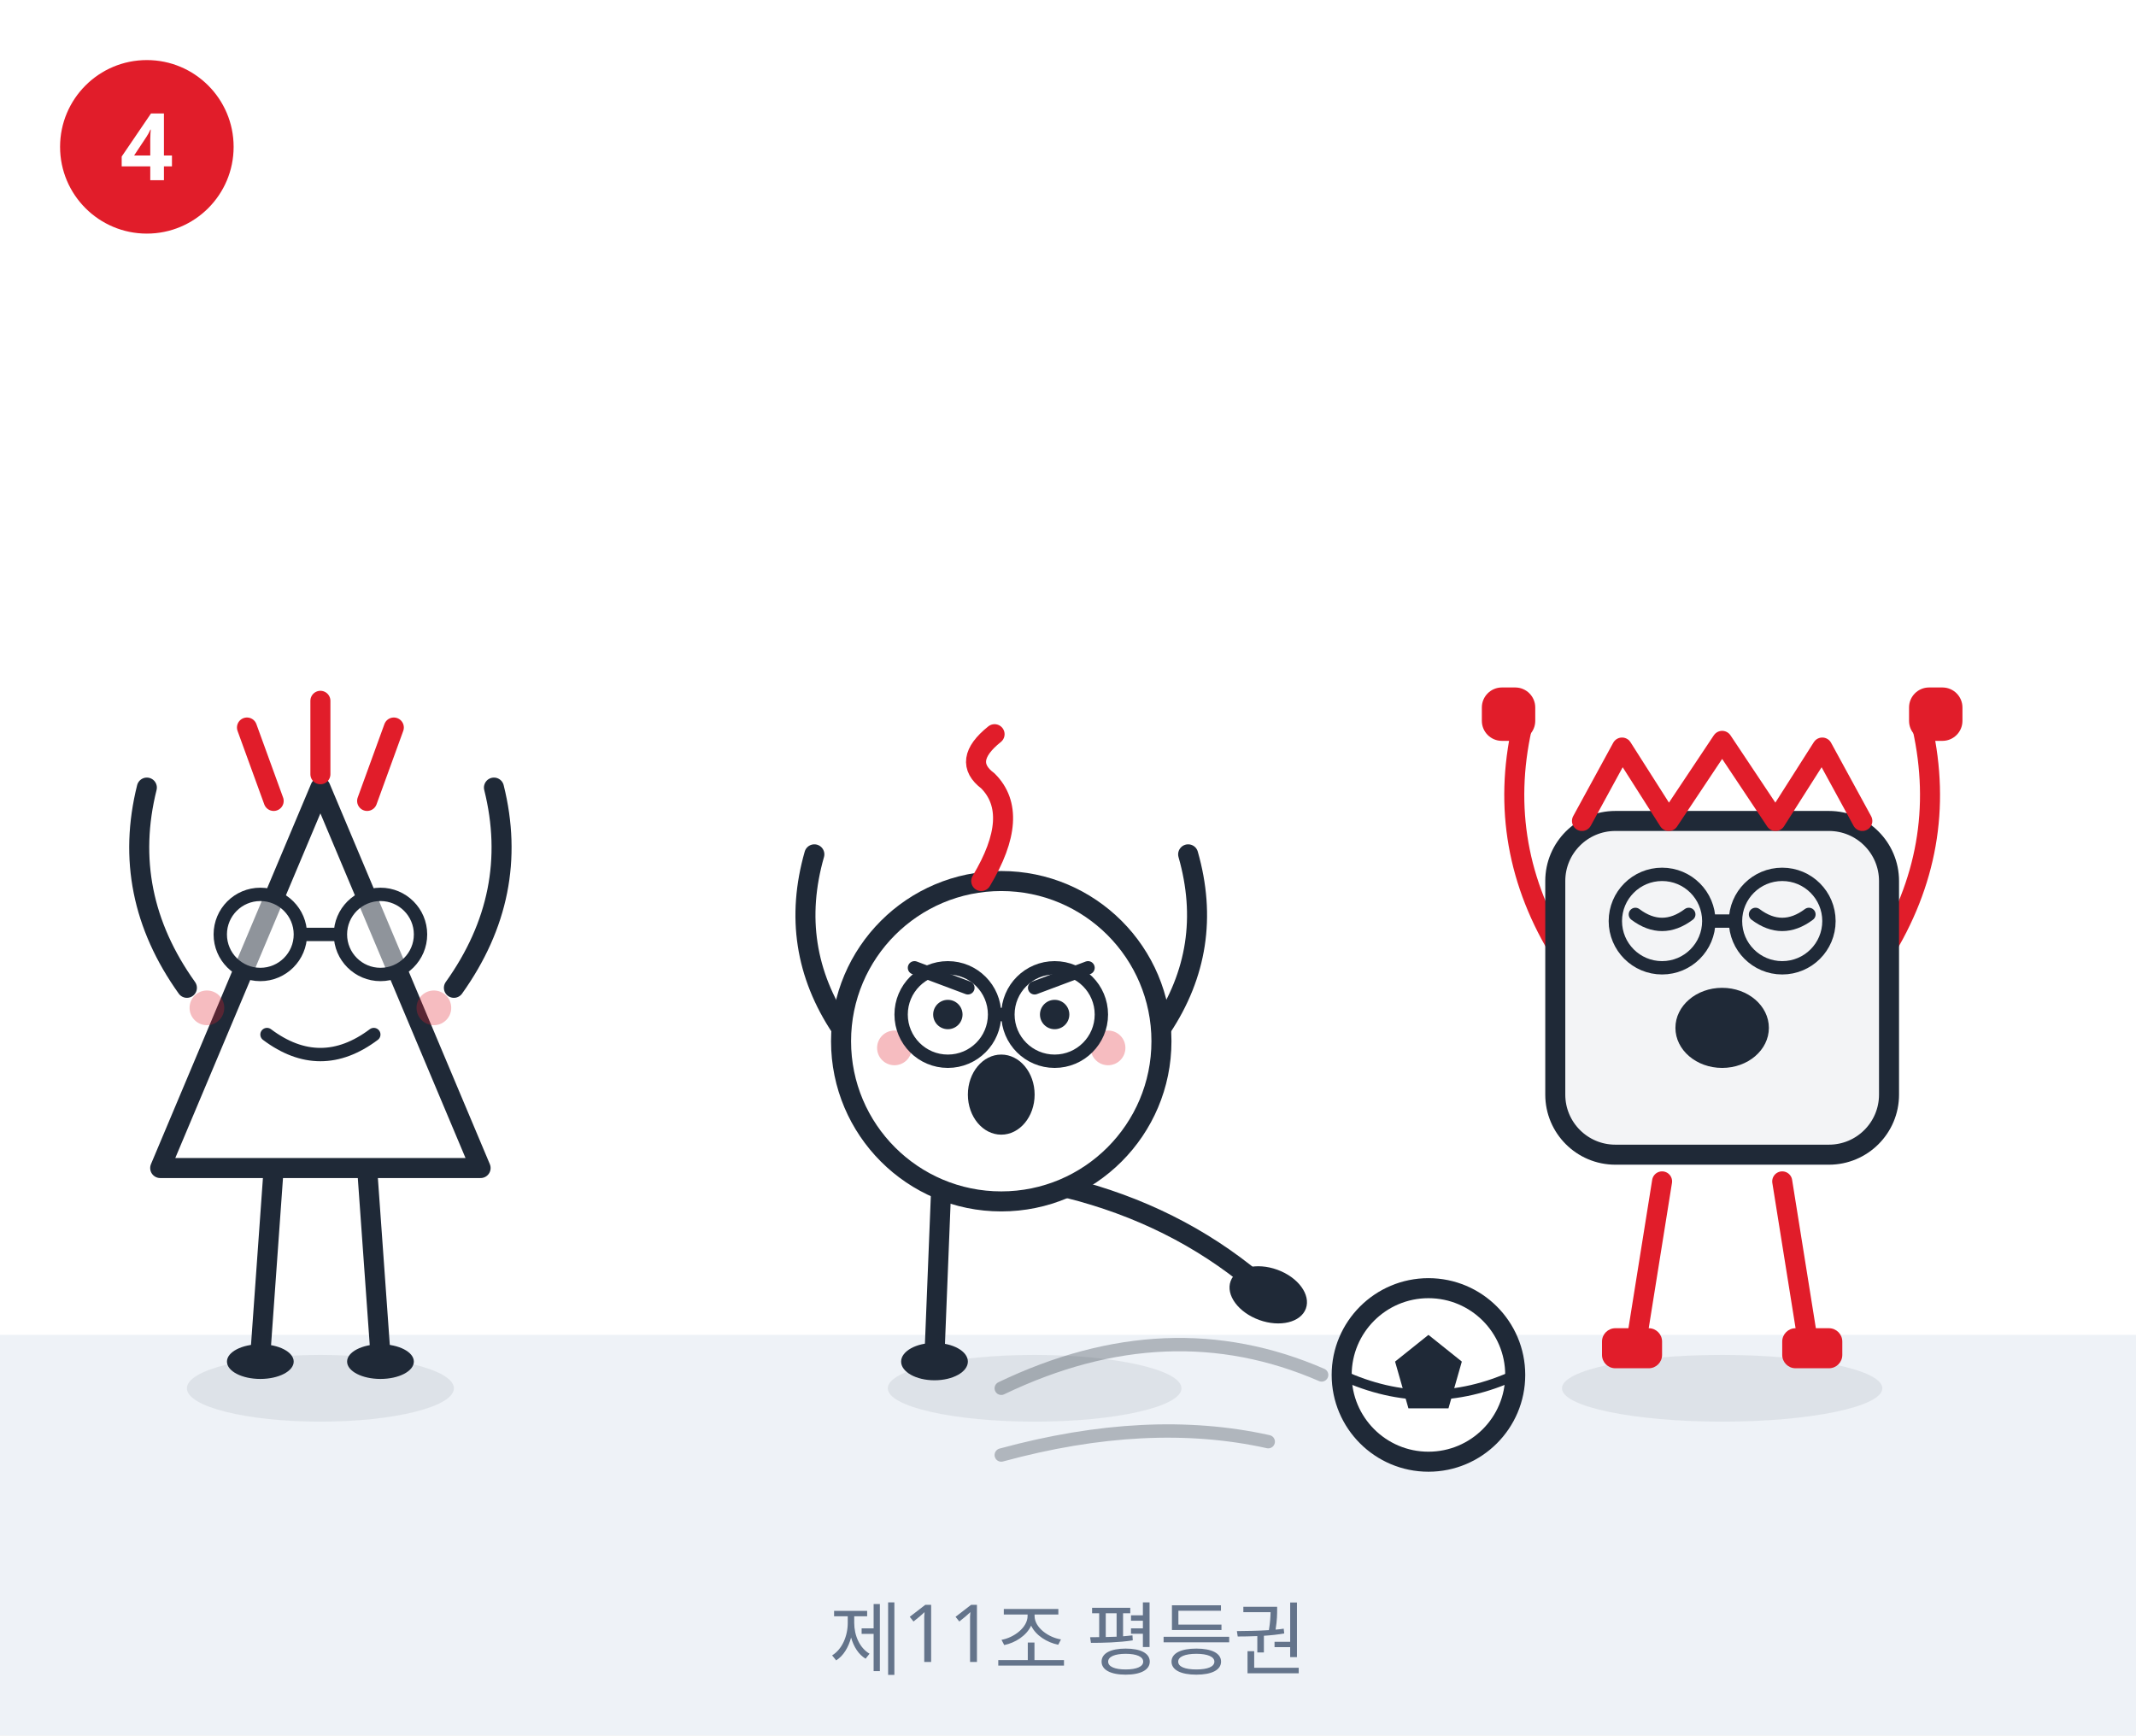
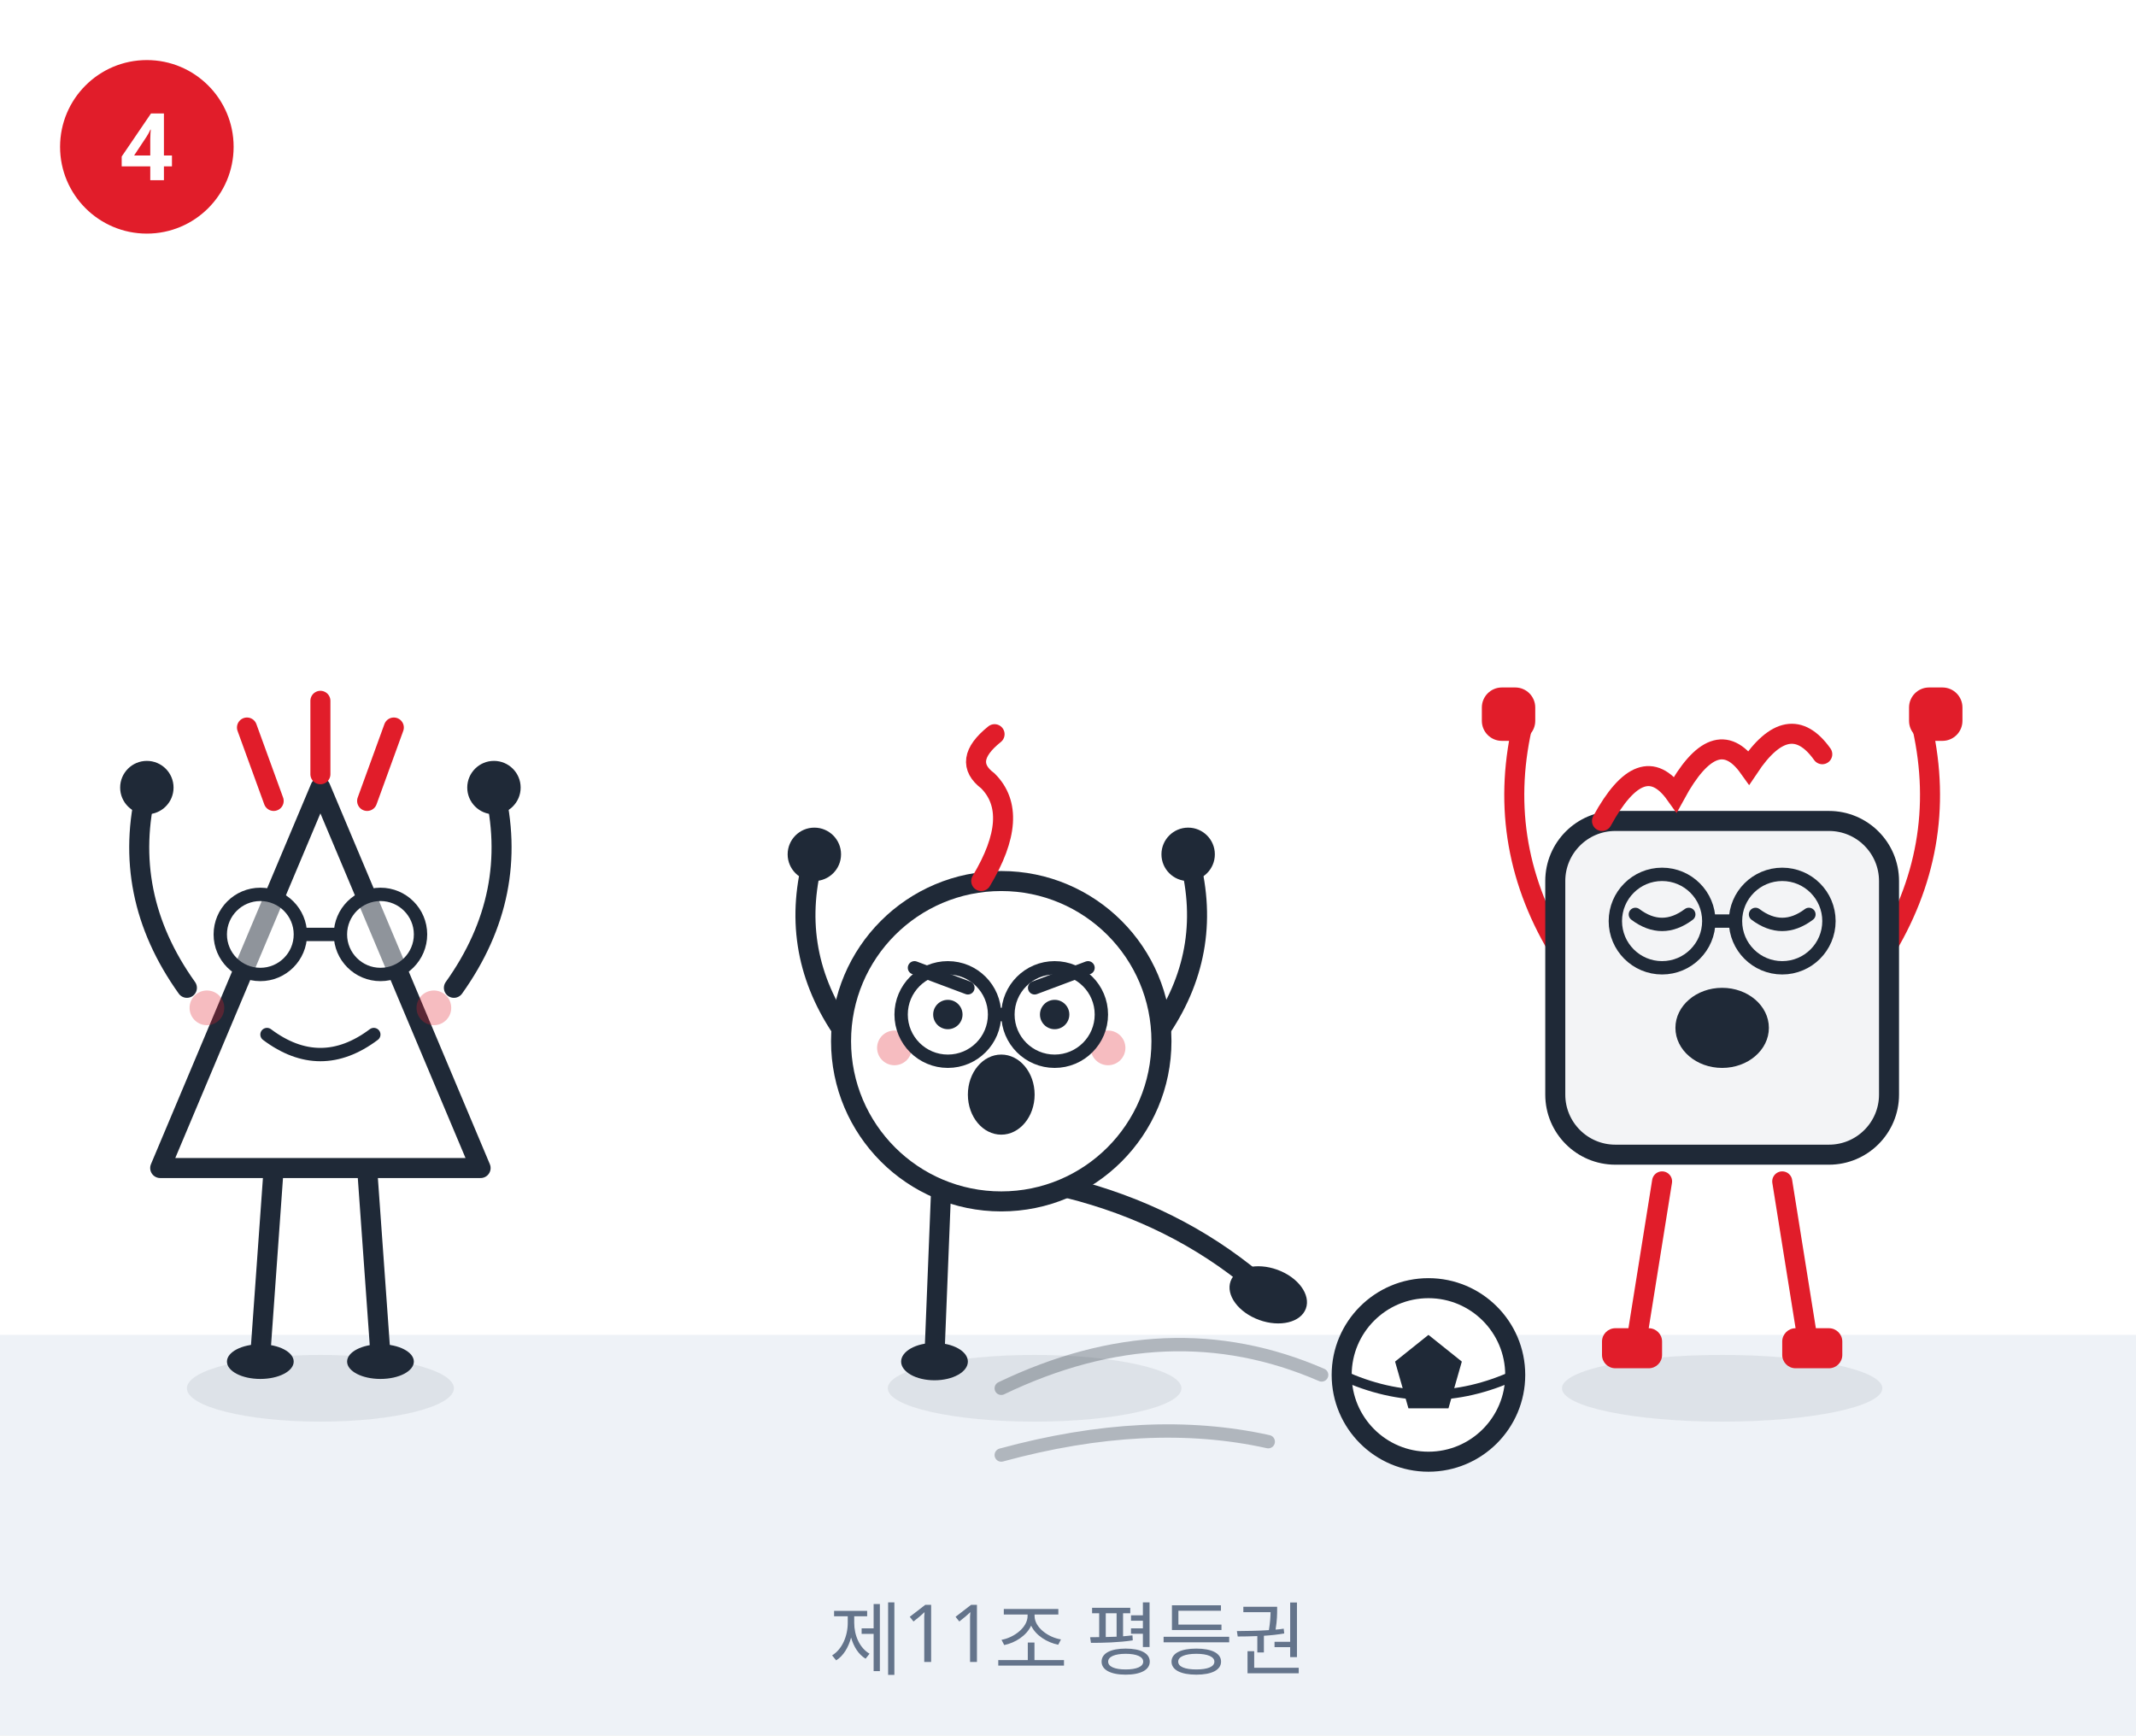
<svg xmlns="http://www.w3.org/2000/svg" viewBox="0 0 320 260" role="img" aria-label="세모, 동그라미, 네모가 함께 즐겁게 공을 차는 장면">
  <rect width="320" height="260" fill="#ffffff" />
  <rect y="200" width="320" height="60" fill="#eef2f7" />
  <circle cx="22" cy="22" r="13" fill="#e11d2a" />
  <text x="22" y="27" text-anchor="middle" font-family="'Pretendard', sans-serif" font-size="14" font-weight="bold" fill="#ffffff">4</text>
  <path d="M 150,208 Q 175,196 198,206" stroke="#1f2937" stroke-width="2" stroke-linecap="round" fill="none" opacity="0.3" />
  <path d="M 150,218 Q 172,212 190,216" stroke="#1f2937" stroke-width="2" stroke-linecap="round" fill="none" opacity="0.3" />
  <g transform="translate(214,206)">
    <circle cx="0" cy="0" r="13" fill="#ffffff" stroke="#1f2937" stroke-width="3" />
    <polygon points="0,-6 5,-2 3,5 -3,5 -5,-2" fill="#1f2937" />
    <path d="M -13,0 Q 0,6 13,0" stroke="#1f2937" stroke-width="1.5" fill="none" />
  </g>
  <g transform="translate(48,206)">
    <ellipse cx="0" cy="2" rx="20" ry="5" fill="#1f2937" opacity="0.08" />
    <line x1="-7" y1="-31" x2="-9" y2="-3" stroke="#1f2937" stroke-width="3" stroke-linecap="round" />
    <line x1="7" y1="-31" x2="9" y2="-3" stroke="#1f2937" stroke-width="3" stroke-linecap="round" />
    <ellipse cx="-9" cy="-2" rx="5" ry="2.6" fill="#1f2937" />
    <ellipse cx="9" cy="-2" rx="5" ry="2.6" fill="#1f2937" />
    <path d="M -20,-58 Q -30,-72 -26,-88" stroke="#1f2937" stroke-width="3" stroke-linecap="round" fill="none" />
+     <circle cx="-26" cy="-88" r="4" fill="#1f2937" />
    <path d="M 20,-58 Q 30,-72 26,-88" stroke="#1f2937" stroke-width="3" stroke-linecap="round" fill="none" />
+     <circle cx="26" cy="-88" r="4" fill="#1f2937" />
    <polygon points="0,-88 -24,-31 24,-31" fill="#ffffff" stroke="#1f2937" stroke-width="3" stroke-linejoin="round" />
    <path d="M -7,-86 L -11,-97" stroke="#e11d2a" stroke-width="3" stroke-linecap="round" />
    <path d="M 0,-90 L 0,-101" stroke="#e11d2a" stroke-width="3" stroke-linecap="round" />
    <path d="M 7,-86 L 11,-97" stroke="#e11d2a" stroke-width="3" stroke-linecap="round" />
    <circle cx="-9" cy="-66" r="6" fill="#ffffff" fill-opacity="0.5" stroke="#1f2937" stroke-width="2" />
    <circle cx="9" cy="-66" r="6" fill="#ffffff" fill-opacity="0.5" stroke="#1f2937" stroke-width="2" />
    <line x1="-3" y1="-66" x2="3" y2="-66" stroke="#1f2937" stroke-width="2" />
    <circle cx="-17" cy="-55" r="2.6" fill="#e11d2a" opacity="0.3" />
    <circle cx="17" cy="-55" r="2.6" fill="#e11d2a" opacity="0.3" />
    <path d="M -8,-51 Q 0,-45 8,-51" stroke="#1f2937" stroke-width="2" stroke-linecap="round" fill="none" />
  </g>
  <g transform="translate(150,206)">
    <ellipse cx="5" cy="2" rx="22" ry="5" fill="#1f2937" opacity="0.08" />
    <line x1="-9" y1="-28" x2="-10" y2="-3" stroke="#1f2937" stroke-width="3" stroke-linecap="round" />
    <ellipse cx="-10" cy="-2" rx="5" ry="2.8" fill="#1f2937" />
    <path d="M 10,-28 Q 26,-24 38,-14" stroke="#1f2937" stroke-width="3" stroke-linecap="round" fill="none" />
    <ellipse cx="40" cy="-12" rx="6" ry="4" fill="#1f2937" transform="rotate(20 40 -12)" />
    <path d="M -24,-52 Q -32,-64 -28,-78" stroke="#1f2937" stroke-width="3" stroke-linecap="round" fill="none" />
+     <circle cx="-28" cy="-78" r="4" fill="#1f2937" />
    <path d="M 24,-52 Q 32,-64 28,-78" stroke="#1f2937" stroke-width="3" stroke-linecap="round" fill="none" />
+     <circle cx="28" cy="-78" r="4" fill="#1f2937" />
    <circle cx="0" cy="-50" r="24" fill="#ffffff" stroke="#1f2937" stroke-width="3" />
    <path d="M -3,-74 Q 3,-84 -2,-89 Q -6,-92 -1,-96" stroke="#e11d2a" stroke-width="3" stroke-linecap="round" fill="none" />
    <circle cx="-16" cy="-49" r="2.6" fill="#e11d2a" opacity="0.3" />
    <circle cx="16" cy="-49" r="2.6" fill="#e11d2a" opacity="0.3" />
    <g fill="none" stroke="#1f2937" stroke-width="2">
      <circle cx="-8" cy="-54" r="7" />
      <circle cx="8" cy="-54" r="7" />
      <path d="M -1,-54 h2" />
    </g>
    <circle cx="-8" cy="-54" r="2.2" fill="#1f2937" />
    <circle cx="8" cy="-54" r="2.2" fill="#1f2937" />
    <line x1="-13" y1="-61" x2="-5" y2="-58" stroke="#1f2937" stroke-width="2" stroke-linecap="round" />
    <line x1="5" y1="-58" x2="13" y2="-61" stroke="#1f2937" stroke-width="2" stroke-linecap="round" />
    <ellipse cx="0" cy="-42" rx="5" ry="6" fill="#1f2937" />
  </g>
  <g transform="translate(258,201)">
    <ellipse cx="0" cy="7" rx="24" ry="5" fill="#1f2937" opacity="0.08" />
    <line x1="-9" y1="-24" x2="-13" y2="1" stroke="#e11d2a" stroke-width="3" stroke-linecap="round" />
    <line x1="9" y1="-24" x2="13" y2="1" stroke="#e11d2a" stroke-width="3" stroke-linecap="round" />
    <rect x="-18" y="-2" width="9" height="6" rx="2" fill="#e11d2a" />
    <rect x="9" y="-2" width="9" height="6" rx="2" fill="#e11d2a" />
    <path d="M -24,-58 Q -34,-74 -30,-92" stroke="#e11d2a" stroke-width="3" stroke-linecap="round" fill="none" />
    <rect x="-36" y="-98" width="8" height="8" rx="3" fill="#e11d2a" />
    <path d="M 24,-58 Q 34,-74 30,-92" stroke="#e11d2a" stroke-width="3" stroke-linecap="round" fill="none" />
    <rect x="28" y="-98" width="8" height="8" rx="3" fill="#e11d2a" />
    <rect x="-25" y="-78" width="50" height="50" rx="9" fill="#f3f4f6" stroke="#1f2937" stroke-width="3" />
-     <polyline points="-21,-78 -15,-89 -8,-78 0,-90 8,-78 15,-89 21,-78" fill="none" stroke="#e11d2a" stroke-width="3" stroke-linejoin="round" stroke-linecap="round" />
+     <path d="M -18,-78 q6 -11 11 -4 q6 -11 11 -4 q6 -9 11 -2" fill="none" stroke="#e11d2a" stroke-width="3" stroke-linecap="round" />
    <g fill="none" stroke="#1f2937" stroke-width="2">
      <circle cx="-9" cy="-63" r="7" />
      <circle cx="9" cy="-63" r="7" />
      <path d="M -2,-63 h4" />
    </g>
    <path d="M -13,-64 Q -9,-61 -5,-64" stroke="#1f2937" stroke-width="2" stroke-linecap="round" fill="none" />
    <path d="M 5,-64 Q 9,-61 13,-64" stroke="#1f2937" stroke-width="2" stroke-linecap="round" fill="none" />
    <ellipse cx="0" cy="-47" rx="7" ry="6" fill="#1f2937" />
  </g>
  <text x="160" y="250" text-anchor="middle" font-family="'Pretendard', sans-serif" font-size="12" fill="#64748b">제11조 평등권</text>
</svg>
